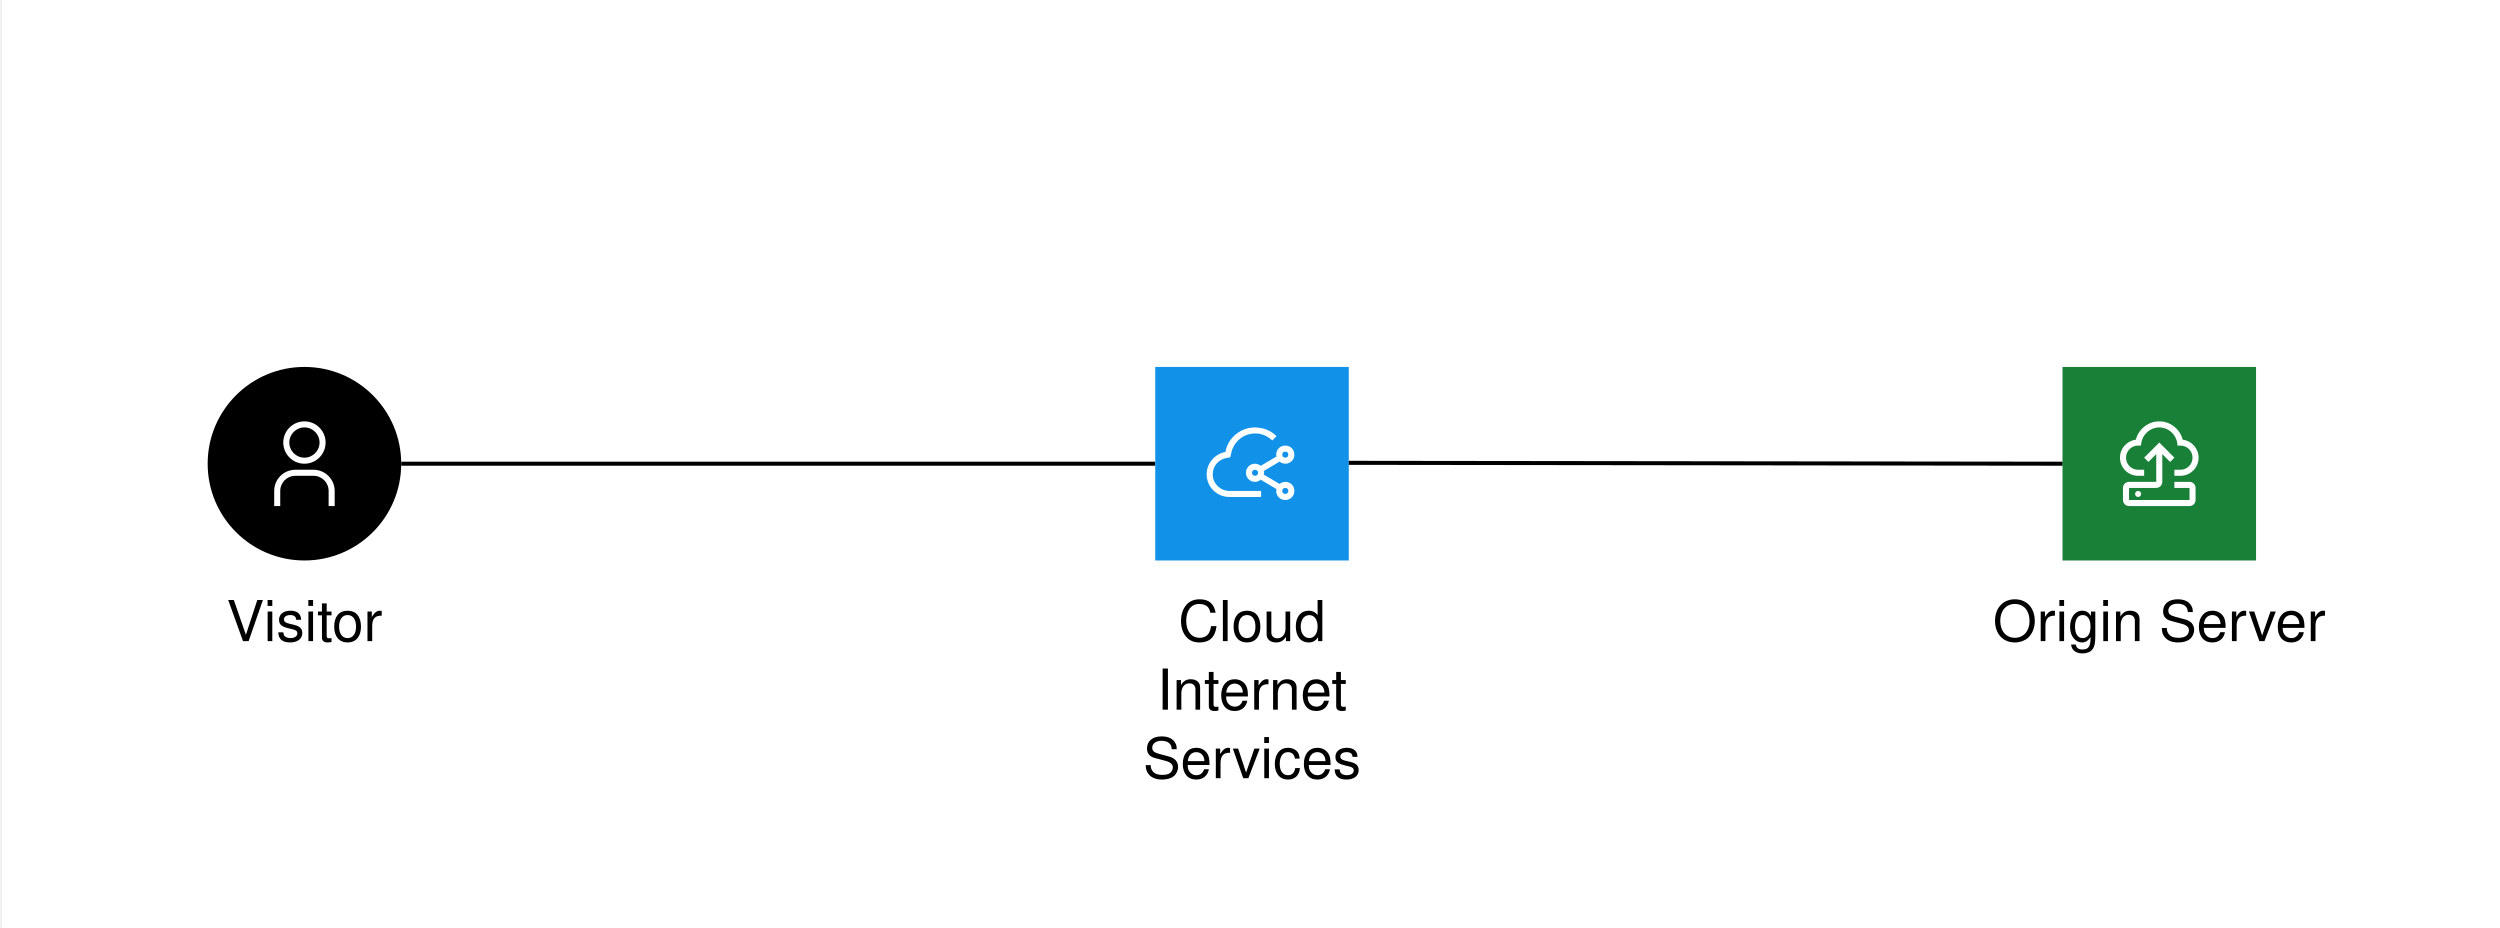
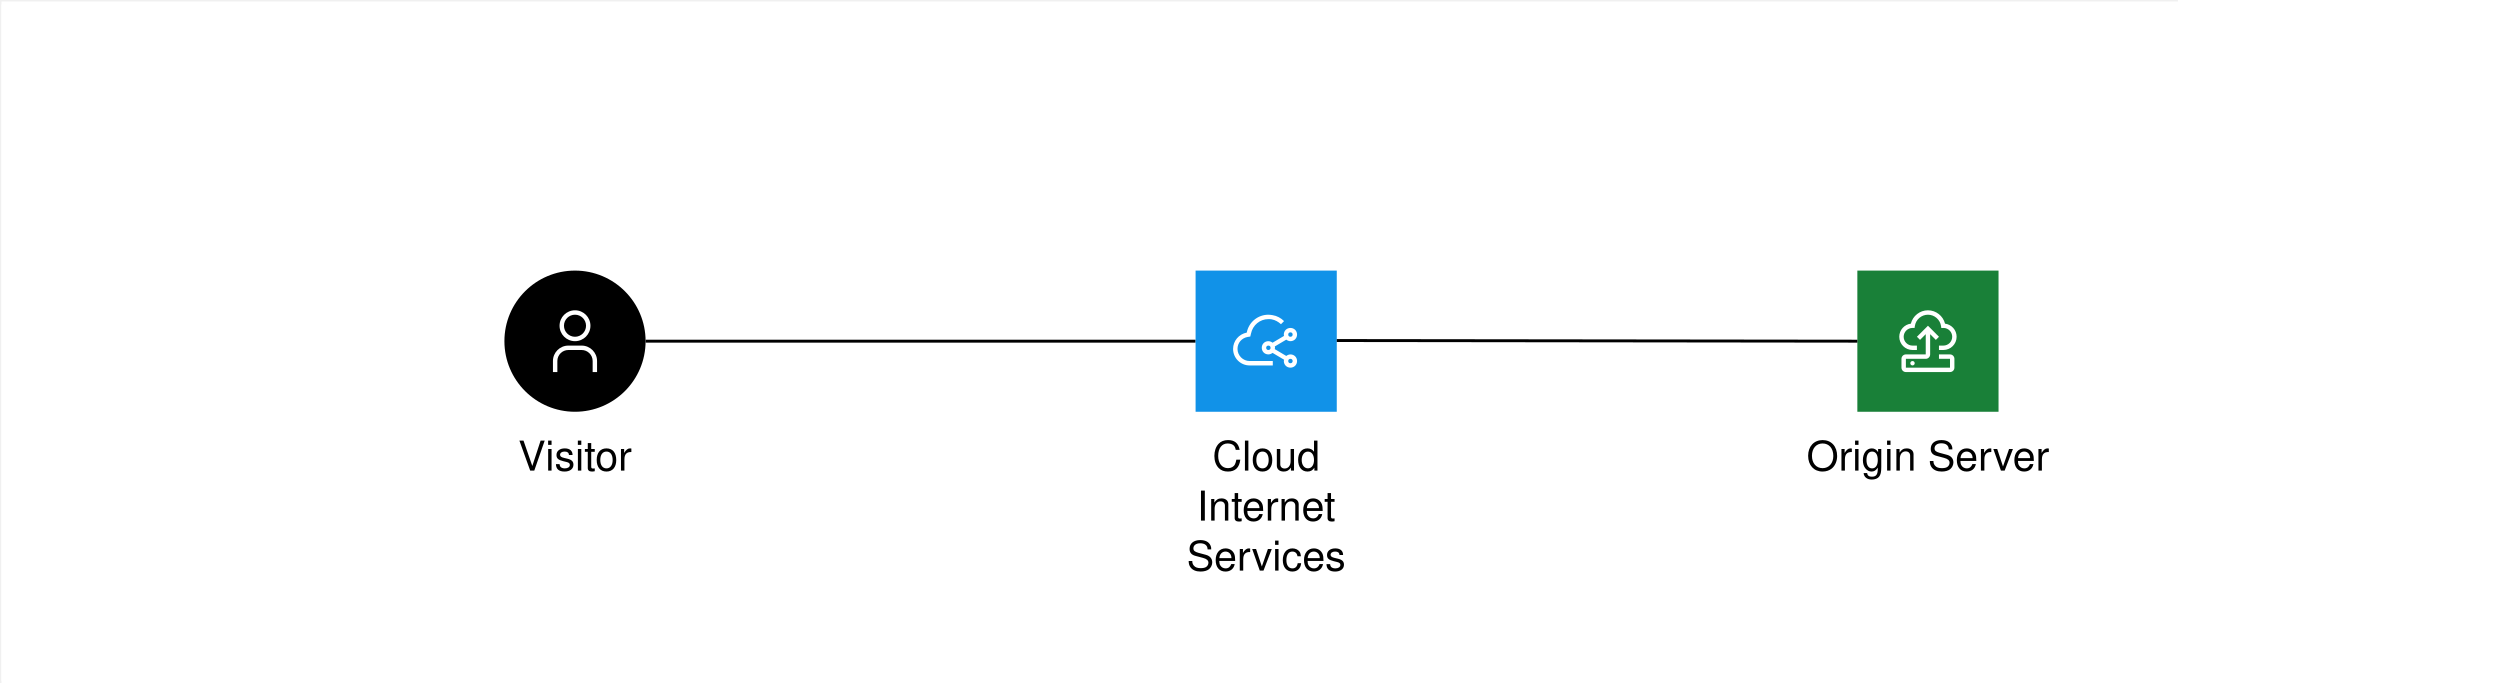
- <svg xmlns="http://www.w3.org/2000/svg" style="background: #ffffff; background-color: #ffffff; color-scheme: light;" version="1.1" width="620px" height="230px" viewBox="-0.5 -0.5 620 230" content="&lt;mxfile host=&quot;app.diagrams.net&quot; agent=&quot;Mozilla/5.0 (Macintosh; Intel Mac OS X 10_15_7) AppleWebKit/537.36 (KHTML, like Gecko) Chrome/138.0.0.0 Safari/537.36 Edg/138.0.0.0&quot; version=&quot;27.2.0&quot; scale=&quot;1&quot; border=&quot;0&quot;&gt;&#10;  &lt;diagram name=&quot;Page-1&quot; id=&quot;VMQzMJBvYHzRfyUvyS4v&quot;&gt;&#10;    &lt;mxGraphModel dx=&quot;1226&quot; dy=&quot;698&quot; grid=&quot;1&quot; gridSize=&quot;10&quot; guides=&quot;1&quot; tooltips=&quot;1&quot; connect=&quot;1&quot; arrows=&quot;1&quot; fold=&quot;1&quot; page=&quot;1&quot; pageScale=&quot;1&quot; pageWidth=&quot;850&quot; pageHeight=&quot;1100&quot; math=&quot;0&quot; shadow=&quot;0&quot;&gt;&#10;      &lt;root&gt;&#10;        &lt;mxCell id=&quot;0&quot; /&gt;&#10;        &lt;mxCell id=&quot;1&quot; parent=&quot;0&quot; /&gt;&#10;        &lt;mxCell id=&quot;dlb-fHAUYnm78_AOpvT9-1&quot; value=&quot;&quot; style=&quot;rounded=0;whiteSpace=wrap;html=1;fillColor=default;strokeColor=none;&quot; vertex=&quot;1&quot; parent=&quot;1&quot;&gt;&#10;          &lt;mxGeometry x=&quot;120&quot; y=&quot;179.5&quot; width=&quot;620&quot; height=&quot;230&quot; as=&quot;geometry&quot; /&gt;&#10;        &lt;/mxCell&gt;&#10;        &lt;mxCell id=&quot;dlb-fHAUYnm78_AOpvT9-22&quot; value=&quot;&quot; style=&quot;endArrow=none;html=1;rounded=0;entryX=0;entryY=0.5;entryDx=0;entryDy=0;exitX=1;exitY=0.5;exitDx=0;exitDy=0;&quot; edge=&quot;1&quot; parent=&quot;1&quot; source=&quot;dlb-fHAUYnm78_AOpvT9-23&quot; target=&quot;dlb-fHAUYnm78_AOpvT9-25&quot;&gt;&#10;          &lt;mxGeometry width=&quot;50&quot; height=&quot;50&quot; relative=&quot;1&quot; as=&quot;geometry&quot;&gt;&#10;            &lt;mxPoint x=&quot;221&quot; y=&quot;294&quot; as=&quot;sourcePoint&quot; /&gt;&#10;            &lt;mxPoint x=&quot;401&quot; y=&quot;295.5&quot; as=&quot;targetPoint&quot; /&gt;&#10;          &lt;/mxGeometry&gt;&#10;        &lt;/mxCell&gt;&#10;        &lt;mxCell id=&quot;dlb-fHAUYnm78_AOpvT9-23&quot; value=&quot;Visitor&quot; style=&quot;shape=ellipse;fillColor=#000000;aspect=fixed;resizable=0;labelPosition=center;verticalLabelPosition=bottom;align=center;verticalAlign=top;strokeColor=none;fontSize=14;&quot; vertex=&quot;1&quot; parent=&quot;1&quot;&gt;&#10;          &lt;mxGeometry x=&quot;171&quot; y=&quot;270.5&quot; width=&quot;48&quot; height=&quot;48&quot; as=&quot;geometry&quot; /&gt;&#10;        &lt;/mxCell&gt;&#10;        &lt;mxCell id=&quot;dlb-fHAUYnm78_AOpvT9-24&quot; value=&quot;&quot; style=&quot;fillColor=#ffffff;strokeColor=none;dashed=0;outlineConnect=0;html=1;labelPosition=center;verticalLabelPosition=bottom;verticalAlign=top;part=1;movable=0;resizable=0;rotatable=0;shape=mxgraph.ibm_cloud.user&quot; vertex=&quot;1&quot; parent=&quot;dlb-fHAUYnm78_AOpvT9-23&quot;&gt;&#10;          &lt;mxGeometry width=&quot;24&quot; height=&quot;24&quot; relative=&quot;1&quot; as=&quot;geometry&quot;&gt;&#10;            &lt;mxPoint x=&quot;12&quot; y=&quot;12&quot; as=&quot;offset&quot; /&gt;&#10;          &lt;/mxGeometry&gt;&#10;        &lt;/mxCell&gt;&#10;        &lt;mxCell id=&quot;dlb-fHAUYnm78_AOpvT9-25&quot; value=&quot;Cloud &amp;#xa;Internet &amp;#xa;Services&quot; style=&quot;shape=rect;fillColor=#1192E8;aspect=fixed;resizable=0;labelPosition=center;verticalLabelPosition=bottom;align=center;verticalAlign=top;strokeColor=none;fontSize=14;&quot; vertex=&quot;1&quot; parent=&quot;1&quot;&gt;&#10;          &lt;mxGeometry x=&quot;406&quot; y=&quot;270.5&quot; width=&quot;48&quot; height=&quot;48&quot; as=&quot;geometry&quot; /&gt;&#10;        &lt;/mxCell&gt;&#10;        &lt;mxCell id=&quot;dlb-fHAUYnm78_AOpvT9-26&quot; value=&quot;&quot; style=&quot;fillColor=#ffffff;strokeColor=none;dashed=0;outlineConnect=0;html=1;labelPosition=center;verticalLabelPosition=bottom;verticalAlign=top;part=1;movable=0;resizable=0;rotatable=0;shape=mxgraph.ibm_cloud.ibm-cloud--internet-services&quot; vertex=&quot;1&quot; parent=&quot;dlb-fHAUYnm78_AOpvT9-25&quot;&gt;&#10;          &lt;mxGeometry width=&quot;24&quot; height=&quot;24&quot; relative=&quot;1&quot; as=&quot;geometry&quot;&gt;&#10;            &lt;mxPoint x=&quot;12&quot; y=&quot;12&quot; as=&quot;offset&quot; /&gt;&#10;          &lt;/mxGeometry&gt;&#10;        &lt;/mxCell&gt;&#10;        &lt;mxCell id=&quot;dlb-fHAUYnm78_AOpvT9-27&quot; value=&quot;Origin Server&amp;#xa;&quot; style=&quot;shape=rect;fillColor=#198038;aspect=fixed;resizable=0;labelPosition=center;verticalLabelPosition=bottom;align=center;verticalAlign=top;strokeColor=none;fontSize=14;&quot; vertex=&quot;1&quot; parent=&quot;1&quot;&gt;&#10;          &lt;mxGeometry x=&quot;631&quot; y=&quot;270.5&quot; width=&quot;48&quot; height=&quot;48&quot; as=&quot;geometry&quot; /&gt;&#10;        &lt;/mxCell&gt;&#10;        &lt;mxCell id=&quot;dlb-fHAUYnm78_AOpvT9-28&quot; value=&quot;&quot; style=&quot;fillColor=#ffffff;strokeColor=none;dashed=0;outlineConnect=0;html=1;labelPosition=center;verticalLabelPosition=bottom;verticalAlign=top;part=1;movable=0;resizable=0;rotatable=0;shape=mxgraph.ibm_cloud.ibm-cloud--virtual-server-classic&quot; vertex=&quot;1&quot; parent=&quot;dlb-fHAUYnm78_AOpvT9-27&quot;&gt;&#10;          &lt;mxGeometry width=&quot;24&quot; height=&quot;24&quot; relative=&quot;1&quot; as=&quot;geometry&quot;&gt;&#10;            &lt;mxPoint x=&quot;12&quot; y=&quot;12&quot; as=&quot;offset&quot; /&gt;&#10;          &lt;/mxGeometry&gt;&#10;        &lt;/mxCell&gt;&#10;        &lt;mxCell id=&quot;dlb-fHAUYnm78_AOpvT9-29&quot; value=&quot;&quot; style=&quot;endArrow=none;html=1;rounded=0;exitX=1;exitY=0.5;exitDx=0;exitDy=0;&quot; edge=&quot;1&quot; parent=&quot;1&quot;&gt;&#10;          &lt;mxGeometry width=&quot;50&quot; height=&quot;50&quot; relative=&quot;1&quot; as=&quot;geometry&quot;&gt;&#10;            &lt;mxPoint x=&quot;454&quot; y=&quot;294.28&quot; as=&quot;sourcePoint&quot; /&gt;&#10;            &lt;mxPoint x=&quot;631&quot; y=&quot;294.5&quot; as=&quot;targetPoint&quot; /&gt;&#10;          &lt;/mxGeometry&gt;&#10;        &lt;/mxCell&gt;&#10;      &lt;/root&gt;&#10;    &lt;/mxGraphModel&gt;&#10;  &lt;/diagram&gt;&#10;&lt;/mxfile&gt;&#10;">
+ <svg xmlns="http://www.w3.org/2000/svg" style="background: #ffffff; background-color: #ffffff; color-scheme: light;" version="1.1" width="850px" height="232px" viewBox="-0.5 -0.5 850 232" content="&lt;mxfile host=&quot;app.diagrams.net&quot; agent=&quot;Mozilla/5.0 (Macintosh; Intel Mac OS X 10_15_7) AppleWebKit/537.36 (KHTML, like Gecko) Chrome/138.0.0.0 Safari/537.36 Edg/138.0.0.0&quot; version=&quot;27.2.0&quot; scale=&quot;1&quot; border=&quot;0&quot;&gt;&#10;  &lt;diagram name=&quot;Page-1&quot; id=&quot;VMQzMJBvYHzRfyUvyS4v&quot;&gt;&#10;    &lt;mxGraphModel dx=&quot;1226&quot; dy=&quot;698&quot; grid=&quot;1&quot; gridSize=&quot;10&quot; guides=&quot;1&quot; tooltips=&quot;1&quot; connect=&quot;1&quot; arrows=&quot;1&quot; fold=&quot;1&quot; page=&quot;1&quot; pageScale=&quot;1&quot; pageWidth=&quot;850&quot; pageHeight=&quot;1100&quot; math=&quot;0&quot; shadow=&quot;0&quot;&gt;&#10;      &lt;root&gt;&#10;        &lt;mxCell id=&quot;0&quot; /&gt;&#10;        &lt;mxCell id=&quot;1&quot; parent=&quot;0&quot; /&gt;&#10;        &lt;mxCell id=&quot;dlb-fHAUYnm78_AOpvT9-1&quot; value=&quot;&quot; style=&quot;rounded=0;whiteSpace=wrap;html=1;fillColor=default;strokeColor=none;&quot; vertex=&quot;1&quot; parent=&quot;1&quot;&gt;&#10;          &lt;mxGeometry x=&quot;120&quot; y=&quot;179.5&quot; width=&quot;620&quot; height=&quot;230&quot; as=&quot;geometry&quot; /&gt;&#10;        &lt;/mxCell&gt;&#10;        &lt;mxCell id=&quot;dlb-fHAUYnm78_AOpvT9-22&quot; value=&quot;&quot; style=&quot;endArrow=none;html=1;rounded=0;entryX=0;entryY=0.5;entryDx=0;entryDy=0;exitX=1;exitY=0.5;exitDx=0;exitDy=0;&quot; edge=&quot;1&quot; parent=&quot;1&quot; source=&quot;dlb-fHAUYnm78_AOpvT9-23&quot; target=&quot;dlb-fHAUYnm78_AOpvT9-25&quot;&gt;&#10;          &lt;mxGeometry width=&quot;50&quot; height=&quot;50&quot; relative=&quot;1&quot; as=&quot;geometry&quot;&gt;&#10;            &lt;mxPoint x=&quot;221&quot; y=&quot;294&quot; as=&quot;sourcePoint&quot; /&gt;&#10;            &lt;mxPoint x=&quot;401&quot; y=&quot;295.5&quot; as=&quot;targetPoint&quot; /&gt;&#10;          &lt;/mxGeometry&gt;&#10;        &lt;/mxCell&gt;&#10;        &lt;mxCell id=&quot;dlb-fHAUYnm78_AOpvT9-23&quot; value=&quot;Visitor&quot; style=&quot;shape=ellipse;fillColor=#000000;aspect=fixed;resizable=0;labelPosition=center;verticalLabelPosition=bottom;align=center;verticalAlign=top;strokeColor=none;fontSize=14;&quot; vertex=&quot;1&quot; parent=&quot;1&quot;&gt;&#10;          &lt;mxGeometry x=&quot;171&quot; y=&quot;270.5&quot; width=&quot;48&quot; height=&quot;48&quot; as=&quot;geometry&quot; /&gt;&#10;        &lt;/mxCell&gt;&#10;        &lt;mxCell id=&quot;dlb-fHAUYnm78_AOpvT9-24&quot; value=&quot;&quot; style=&quot;fillColor=#ffffff;strokeColor=none;dashed=0;outlineConnect=0;html=1;labelPosition=center;verticalLabelPosition=bottom;verticalAlign=top;part=1;movable=0;resizable=0;rotatable=0;shape=mxgraph.ibm_cloud.user&quot; vertex=&quot;1&quot; parent=&quot;dlb-fHAUYnm78_AOpvT9-23&quot;&gt;&#10;          &lt;mxGeometry width=&quot;24&quot; height=&quot;24&quot; relative=&quot;1&quot; as=&quot;geometry&quot;&gt;&#10;            &lt;mxPoint x=&quot;12&quot; y=&quot;12&quot; as=&quot;offset&quot; /&gt;&#10;          &lt;/mxGeometry&gt;&#10;        &lt;/mxCell&gt;&#10;        &lt;mxCell id=&quot;dlb-fHAUYnm78_AOpvT9-25&quot; value=&quot;Cloud &amp;#xa;Internet &amp;#xa;Services&quot; style=&quot;shape=rect;fillColor=#1192E8;aspect=fixed;resizable=0;labelPosition=center;verticalLabelPosition=bottom;align=center;verticalAlign=top;strokeColor=none;fontSize=14;&quot; vertex=&quot;1&quot; parent=&quot;1&quot;&gt;&#10;          &lt;mxGeometry x=&quot;406&quot; y=&quot;270.5&quot; width=&quot;48&quot; height=&quot;48&quot; as=&quot;geometry&quot; /&gt;&#10;        &lt;/mxCell&gt;&#10;        &lt;mxCell id=&quot;dlb-fHAUYnm78_AOpvT9-26&quot; value=&quot;&quot; style=&quot;fillColor=#ffffff;strokeColor=none;dashed=0;outlineConnect=0;html=1;labelPosition=center;verticalLabelPosition=bottom;verticalAlign=top;part=1;movable=0;resizable=0;rotatable=0;shape=mxgraph.ibm_cloud.ibm-cloud--internet-services&quot; vertex=&quot;1&quot; parent=&quot;dlb-fHAUYnm78_AOpvT9-25&quot;&gt;&#10;          &lt;mxGeometry width=&quot;24&quot; height=&quot;24&quot; relative=&quot;1&quot; as=&quot;geometry&quot;&gt;&#10;            &lt;mxPoint x=&quot;12&quot; y=&quot;12&quot; as=&quot;offset&quot; /&gt;&#10;          &lt;/mxGeometry&gt;&#10;        &lt;/mxCell&gt;&#10;        &lt;mxCell id=&quot;dlb-fHAUYnm78_AOpvT9-27&quot; value=&quot;Origin Server&amp;#xa;&quot; style=&quot;shape=rect;fillColor=#198038;aspect=fixed;resizable=0;labelPosition=center;verticalLabelPosition=bottom;align=center;verticalAlign=top;strokeColor=none;fontSize=14;&quot; vertex=&quot;1&quot; parent=&quot;1&quot;&gt;&#10;          &lt;mxGeometry x=&quot;631&quot; y=&quot;270.5&quot; width=&quot;48&quot; height=&quot;48&quot; as=&quot;geometry&quot; /&gt;&#10;        &lt;/mxCell&gt;&#10;        &lt;mxCell id=&quot;dlb-fHAUYnm78_AOpvT9-28&quot; value=&quot;&quot; style=&quot;fillColor=#ffffff;strokeColor=none;dashed=0;outlineConnect=0;html=1;labelPosition=center;verticalLabelPosition=bottom;verticalAlign=top;part=1;movable=0;resizable=0;rotatable=0;shape=mxgraph.ibm_cloud.ibm-cloud--virtual-server-classic&quot; vertex=&quot;1&quot; parent=&quot;dlb-fHAUYnm78_AOpvT9-27&quot;&gt;&#10;          &lt;mxGeometry width=&quot;24&quot; height=&quot;24&quot; relative=&quot;1&quot; as=&quot;geometry&quot;&gt;&#10;            &lt;mxPoint x=&quot;12&quot; y=&quot;12&quot; as=&quot;offset&quot; /&gt;&#10;          &lt;/mxGeometry&gt;&#10;        &lt;/mxCell&gt;&#10;        &lt;mxCell id=&quot;dlb-fHAUYnm78_AOpvT9-29&quot; value=&quot;&quot; style=&quot;endArrow=none;html=1;rounded=0;exitX=1;exitY=0.5;exitDx=0;exitDy=0;&quot; edge=&quot;1&quot; parent=&quot;1&quot;&gt;&#10;          &lt;mxGeometry width=&quot;50&quot; height=&quot;50&quot; relative=&quot;1&quot; as=&quot;geometry&quot;&gt;&#10;            &lt;mxPoint x=&quot;454&quot; y=&quot;294.28&quot; as=&quot;sourcePoint&quot; /&gt;&#10;            &lt;mxPoint x=&quot;631&quot; y=&quot;294.5&quot; as=&quot;targetPoint&quot; /&gt;&#10;          &lt;/mxGeometry&gt;&#10;        &lt;/mxCell&gt;&#10;        &lt;mxCell id=&quot;dlb-fHAUYnm78_AOpvT9-30&quot; value=&quot;&quot; style=&quot;rounded=0;whiteSpace=wrap;html=1;fillColor=default;strokeColor=none;&quot; vertex=&quot;1&quot; parent=&quot;1&quot;&gt;&#10;          &lt;mxGeometry y=&quot;180&quot; width=&quot;120&quot; height=&quot;230&quot; as=&quot;geometry&quot; /&gt;&#10;        &lt;/mxCell&gt;&#10;        &lt;mxCell id=&quot;dlb-fHAUYnm78_AOpvT9-31&quot; value=&quot;&quot; style=&quot;rounded=0;whiteSpace=wrap;html=1;fillColor=default;strokeColor=none;&quot; vertex=&quot;1&quot; parent=&quot;1&quot;&gt;&#10;          &lt;mxGeometry x=&quot;740&quot; y=&quot;178.5&quot; width=&quot;110&quot; height=&quot;230&quot; as=&quot;geometry&quot; /&gt;&#10;        &lt;/mxCell&gt;&#10;      &lt;/root&gt;&#10;    &lt;/mxGraphModel&gt;&#10;  &lt;/diagram&gt;&#10;&lt;/mxfile&gt;&#10;">
  <defs />
  <rect fill="#ffffff" width="100%" height="100%" x="0" y="0" style="fill: rgb(255, 255, 255);" />
  <g>
    <g data-cell-id="0">
      <g data-cell-id="1">
        <g data-cell-id="dlb-fHAUYnm78_AOpvT9-1">
          <g>
-             <rect x="0" y="-0.5" width="620" height="230" fill="#ffffff" stroke="none" pointer-events="all" style="fill: rgb(255, 255, 255);" />
+             <rect x="120" y="0.5" width="620" height="230" fill="#ffffff" stroke="none" pointer-events="all" style="fill: rgb(255, 255, 255);" />
          </g>
        </g>
        <g data-cell-id="dlb-fHAUYnm78_AOpvT9-22">
          <g>
-             <path d="M 99 114.5 L 286 114.5" fill="none" stroke="#000000" stroke-miterlimit="10" pointer-events="stroke" style="stroke: rgb(0, 0, 0);" />
+             <path d="M 219 115.5 L 406 115.5" fill="none" stroke="#000000" stroke-miterlimit="10" pointer-events="stroke" style="stroke: rgb(0, 0, 0);" />
          </g>
        </g>
        <g data-cell-id="dlb-fHAUYnm78_AOpvT9-23">
          <g>
-             <ellipse cx="75" cy="114.5" rx="24" ry="24" fill="#000000" stroke="none" pointer-events="all" style="fill: rgb(0, 0, 0);" />
+             <ellipse cx="195" cy="115.5" rx="24" ry="24" fill="#000000" stroke="none" pointer-events="all" style="fill: rgb(0, 0, 0);" />
          </g>
          <g>
            <g fill="#000000" font-family="Helvetica" text-anchor="middle" font-size="14px" style="fill: rgb(0, 0, 0);">
-               <text x="75" y="158.5">Visitor</text>
+               <text x="195" y="159.5">Visitor</text>
            </g>
          </g>
          <g data-cell-id="dlb-fHAUYnm78_AOpvT9-24">
            <g>
-               <rect x="63" y="102.5" width="24" height="24" fill="none" stroke="none" pointer-events="all" />
-               <rect x="63" y="102.5" width="0" height="0" fill="none" stroke="none" pointer-events="all" />
-               <path d="M 75 105.5 C 77.07 105.5 78.75 107.18 78.75 109.25 C 78.75 111.32 77.07 113 75 113 C 72.93 113 71.25 111.32 71.25 109.25 C 71.25 107.18 72.93 105.5 75 105.5 M 75 104 C 72.1 104 69.75 106.35 69.75 109.25 C 69.75 112.15 72.1 114.5 75 114.5 C 77.9 114.5 80.25 112.15 80.25 109.25 C 80.25 106.35 77.9 104 75 104 Z M 82.5 125 L 81 125 L 81 121.25 C 81 119.18 79.32 117.5 77.25 117.5 L 72.75 117.5 C 70.68 117.5 69 119.18 69 121.25 L 69 125 L 67.5 125 L 67.5 121.25 C 67.5 118.35 69.85 116 72.75 116 L 77.25 116 C 80.15 116 82.5 118.35 82.5 121.25 Z" fill="#ffffff" stroke="none" pointer-events="all" style="fill: rgb(255, 255, 255);" />
+               <rect x="183" y="103.5" width="24" height="24" fill="none" stroke="none" pointer-events="all" />
+               <rect x="183" y="103.5" width="0" height="0" fill="none" stroke="none" pointer-events="all" />
+               <path d="M 195 106.5 C 197.07 106.5 198.75 108.18 198.75 110.25 C 198.75 112.32 197.07 114 195 114 C 192.93 114 191.25 112.32 191.25 110.25 C 191.25 108.18 192.93 106.5 195 106.5 M 195 105 C 192.1 105 189.75 107.35 189.75 110.25 C 189.75 113.15 192.1 115.5 195 115.5 C 197.9 115.5 200.25 113.15 200.25 110.25 C 200.25 107.35 197.9 105 195 105 Z M 202.5 126 L 201 126 L 201 122.25 C 201 120.18 199.32 118.5 197.25 118.5 L 192.75 118.5 C 190.68 118.5 189 120.18 189 122.25 L 189 126 L 187.5 126 L 187.5 122.25 C 187.5 119.35 189.85 117 192.75 117 L 197.25 117 C 200.15 117 202.5 119.35 202.5 122.25 Z" fill="#ffffff" stroke="none" pointer-events="all" style="fill: rgb(255, 255, 255);" />
            </g>
          </g>
        </g>
        <g data-cell-id="dlb-fHAUYnm78_AOpvT9-25">
          <g>
-             <rect x="286" y="90.5" width="48" height="48" fill="#1192e8" stroke="none" pointer-events="all" style="fill: rgb(17, 146, 232);" />
+             <rect x="406" y="91.5" width="48" height="48" fill="#1192e8" stroke="none" pointer-events="all" style="fill: rgb(17, 146, 232);" />
          </g>
          <g>
            <g fill="#000000" font-family="Helvetica" text-anchor="middle" font-size="14px" style="fill: rgb(0, 0, 0);">
-               <text x="310" y="158.5">Cloud </text>
-               <text x="310" y="175.5">Internet </text>
-               <text x="310" y="192.5">Services</text>
+               <text x="430" y="159.5">Cloud </text>
+               <text x="430" y="176.5">Internet </text>
+               <text x="430" y="193.5">Services</text>
            </g>
          </g>
          <g data-cell-id="dlb-fHAUYnm78_AOpvT9-26">
            <g>
-               <rect x="298" y="102.5" width="24" height="24" fill="none" stroke="none" pointer-events="all" />
-               <rect x="298" y="102.5" width="0" height="0" fill="none" stroke="none" pointer-events="all" />
-               <path d="M 318.25 119 C 317.72 119 317.2 119.23 316.83 119.52 L 312.92 117.2 C 312.92 117.05 313 116.9 313 116.75 C 313 116.6 313 116.45 312.92 116.3 L 316.83 113.98 C 317.2 114.27 317.72 114.5 318.25 114.5 C 319.53 114.5 320.5 113.52 320.5 112.25 C 320.5 110.98 319.53 110 318.25 110 C 316.97 110 316 110.98 316 112.25 C 316 112.4 316 112.55 316.08 112.7 L 312.17 115.02 C 311.8 114.73 311.28 114.5 310.75 114.5 C 309.47 114.5 308.5 115.48 308.5 116.75 C 308.5 118.02 309.47 119 310.75 119 C 311.28 119 311.8 118.77 312.17 118.48 L 316.08 120.8 C 316.08 120.95 316 121.1 316 121.25 C 316 122.52 316.97 123.5 318.25 123.5 C 319.53 123.5 320.5 122.52 320.5 121.25 C 320.5 119.98 319.53 119 318.25 119 Z M 318.25 111.5 C 318.7 111.5 319 111.8 319 112.25 C 319 112.7 318.7 113 318.25 113 C 317.8 113 317.5 112.7 317.5 112.25 C 317.5 111.8 317.8 111.5 318.25 111.5 Z M 310.75 117.5 C 310.3 117.5 310 117.2 310 116.75 C 310 116.3 310.3 116 310.75 116 C 311.2 116 311.5 116.3 311.5 116.75 C 311.5 117.2 311.2 117.5 310.75 117.5 Z M 318.25 122 C 317.8 122 317.5 121.7 317.5 121.25 C 317.5 120.8 317.8 120.5 318.25 120.5 C 318.7 120.5 319 120.8 319 121.25 C 319 121.7 318.7 122 318.25 122 Z" fill="#ffffff" stroke="none" pointer-events="all" style="fill: rgb(255, 255, 255);" />
-               <path d="M 312.25 121.25 L 304.38 121.25 C 302.13 121.25 300.25 119.38 300.25 117.13 C 300.25 115.1 301.67 113.45 303.63 113.08 L 304.6 112.92 L 304.83 111.95 C 305.42 109.02 307.9 107 310.75 107 C 311.13 107 311.5 107 311.88 107.08 C 313.08 107.3 314.13 107.9 315.03 108.73 L 316.08 107.67 C 315.03 106.63 313.67 105.88 312.17 105.65 C 311.72 105.58 311.2 105.5 310.75 105.5 C 307.22 105.5 304.08 107.98 303.4 111.58 C 300.7 112.1 298.75 114.42 298.75 117.13 C 298.75 120.2 301.22 122.75 304.38 122.75 L 312.25 122.75 L 312.25 121.25 Z" fill="#ffffff" stroke="none" pointer-events="all" style="fill: rgb(255, 255, 255);" />
+               <rect x="418" y="103.5" width="24" height="24" fill="none" stroke="none" pointer-events="all" />
+               <rect x="418" y="103.5" width="0" height="0" fill="none" stroke="none" pointer-events="all" />
+               <path d="M 438.25 120 C 437.72 120 437.2 120.23 436.83 120.52 L 432.92 118.2 C 432.92 118.05 433 117.9 433 117.75 C 433 117.6 433 117.45 432.92 117.3 L 436.83 114.98 C 437.2 115.27 437.72 115.5 438.25 115.5 C 439.53 115.5 440.5 114.52 440.5 113.25 C 440.5 111.98 439.53 111 438.25 111 C 436.97 111 436 111.98 436 113.25 C 436 113.4 436 113.55 436.08 113.7 L 432.17 116.02 C 431.8 115.73 431.28 115.5 430.75 115.5 C 429.47 115.5 428.5 116.48 428.5 117.75 C 428.5 119.02 429.47 120 430.75 120 C 431.28 120 431.8 119.77 432.17 119.48 L 436.08 121.8 C 436.08 121.95 436 122.1 436 122.25 C 436 123.52 436.97 124.5 438.25 124.5 C 439.53 124.5 440.5 123.52 440.5 122.25 C 440.5 120.98 439.53 120 438.25 120 Z M 438.25 112.5 C 438.7 112.5 439 112.8 439 113.25 C 439 113.7 438.7 114 438.25 114 C 437.8 114 437.5 113.7 437.5 113.25 C 437.5 112.8 437.8 112.5 438.25 112.5 Z M 430.75 118.5 C 430.3 118.5 430 118.2 430 117.75 C 430 117.3 430.3 117 430.75 117 C 431.2 117 431.5 117.3 431.5 117.75 C 431.5 118.2 431.2 118.5 430.75 118.5 Z M 438.25 123 C 437.8 123 437.5 122.7 437.5 122.25 C 437.5 121.8 437.8 121.5 438.25 121.5 C 438.7 121.5 439 121.8 439 122.25 C 439 122.7 438.7 123 438.25 123 Z" fill="#ffffff" stroke="none" pointer-events="all" style="fill: rgb(255, 255, 255);" />
+               <path d="M 432.25 122.25 L 424.38 122.25 C 422.13 122.25 420.25 120.38 420.25 118.13 C 420.25 116.1 421.67 114.45 423.63 114.08 L 424.6 113.92 L 424.83 112.95 C 425.42 110.02 427.9 108 430.75 108 C 431.13 108 431.5 108 431.88 108.08 C 433.08 108.3 434.13 108.9 435.03 109.73 L 436.08 108.67 C 435.03 107.63 433.67 106.88 432.17 106.65 C 431.72 106.58 431.2 106.5 430.75 106.5 C 427.22 106.5 424.08 108.98 423.4 112.58 C 420.7 113.1 418.75 115.42 418.75 118.13 C 418.75 121.2 421.22 123.75 424.38 123.75 L 432.25 123.75 L 432.25 122.25 Z" fill="#ffffff" stroke="none" pointer-events="all" style="fill: rgb(255, 255, 255);" />
            </g>
          </g>
        </g>
        <g data-cell-id="dlb-fHAUYnm78_AOpvT9-27">
          <g>
-             <rect x="511" y="90.5" width="48" height="48" fill="#198038" stroke="none" pointer-events="all" style="fill: rgb(25, 128, 56);" />
+             <rect x="631" y="91.5" width="48" height="48" fill="#198038" stroke="none" pointer-events="all" style="fill: rgb(25, 128, 56);" />
          </g>
          <g>
            <g fill="#000000" font-family="Helvetica" text-anchor="middle" font-size="14px" style="fill: rgb(0, 0, 0);">
-               <text x="535" y="158.5">Origin Server</text>
+               <text x="655" y="159.5">Origin Server</text>
            </g>
          </g>
          <g data-cell-id="dlb-fHAUYnm78_AOpvT9-28">
            <g>
-               <rect x="523" y="102.5" width="24" height="24" fill="none" stroke="none" pointer-events="all" />
-               <rect x="523" y="102.5" width="0" height="0" fill="none" stroke="none" pointer-events="all" />
-               <ellipse cx="529.75" cy="122" rx="0.75" ry="0.75" fill="#ffffff" stroke="none" pointer-events="all" style="fill: rgb(255, 255, 255);" />
-               <path d="M 542.5 119 L 538.75 119 L 538.75 120.5 L 542.5 120.5 L 542.5 123.5 L 527.5 123.5 L 527.5 120.5 L 534.25 120.5 C 535.08 120.5 535.75 119.83 535.75 119 L 535.75 112.12 L 537.69 114.07 L 538.75 113 L 535 109.25 L 531.25 113 L 532.31 114.06 L 534.25 112.12 L 534.25 119 L 527.5 119 C 526.67 119 526 119.67 526 120.5 L 526 123.5 C 526 124.33 526.67 125 527.5 125 L 542.5 125 C 543.33 125 544 124.33 544 123.5 L 544 120.5 C 544 119.67 543.33 119 542.5 119 Z" fill="#ffffff" stroke="none" pointer-events="all" style="fill: rgb(255, 255, 255);" />
-               <path d="M 540.81 108.54 C 540.15 105.91 537.75 104 535 104 C 532.25 104 529.85 105.91 529.19 108.54 C 526.97 108.82 525.25 110.71 525.25 113 C 525.25 115.48 527.27 117.5 529.75 117.5 L 531.25 117.5 L 531.25 116 L 529.75 116 C 528.09 116 526.75 114.66 526.75 113 C 526.75 111.36 528.08 110.02 529.71 110 L 530.45 110.01 L 530.55 109.36 C 530.87 107.16 532.78 105.5 535 105.5 C 537.22 105.5 539.13 107.16 539.45 109.36 L 539.54 110.02 L 540.2 110.01 L 540.3 110 C 541.93 110.02 543.25 111.36 543.25 113 C 543.25 114.66 541.91 116 540.25 116 L 538.75 116 L 538.75 117.5 L 540.25 117.5 C 542.73 117.5 544.75 115.48 544.75 113 C 544.75 110.71 543.03 108.82 540.81 108.54 Z" fill="#ffffff" stroke="none" pointer-events="all" style="fill: rgb(255, 255, 255);" />
+               <rect x="643" y="103.5" width="24" height="24" fill="none" stroke="none" pointer-events="all" />
+               <rect x="643" y="103.5" width="0" height="0" fill="none" stroke="none" pointer-events="all" />
+               <ellipse cx="649.75" cy="123" rx="0.75" ry="0.75" fill="#ffffff" stroke="none" pointer-events="all" style="fill: rgb(255, 255, 255);" />
+               <path d="M 662.5 120 L 658.75 120 L 658.75 121.5 L 662.5 121.5 L 662.5 124.5 L 647.5 124.5 L 647.5 121.5 L 654.25 121.5 C 655.08 121.5 655.75 120.83 655.75 120 L 655.75 113.12 L 657.69 115.07 L 658.75 114 L 655 110.25 L 651.25 114 L 652.31 115.06 L 654.25 113.12 L 654.25 120 L 647.5 120 C 646.67 120 646 120.67 646 121.5 L 646 124.5 C 646 125.33 646.67 126 647.5 126 L 662.5 126 C 663.33 126 664 125.33 664 124.5 L 664 121.5 C 664 120.67 663.33 120 662.5 120 Z" fill="#ffffff" stroke="none" pointer-events="all" style="fill: rgb(255, 255, 255);" />
+               <path d="M 660.81 109.54 C 660.15 106.91 657.75 105 655 105 C 652.25 105 649.85 106.91 649.19 109.54 C 646.97 109.82 645.25 111.71 645.25 114 C 645.25 116.48 647.27 118.5 649.75 118.5 L 651.25 118.5 L 651.25 117 L 649.75 117 C 648.09 117 646.75 115.66 646.75 114 C 646.75 112.36 648.08 111.02 649.71 111 L 650.45 111.01 L 650.55 110.36 C 650.87 108.16 652.78 106.5 655 106.5 C 657.22 106.5 659.13 108.16 659.45 110.36 L 659.54 111.02 L 660.2 111.01 L 660.3 111 C 661.93 111.02 663.25 112.36 663.25 114 C 663.25 115.66 661.91 117 660.25 117 L 658.75 117 L 658.75 118.5 L 660.25 118.5 C 662.73 118.5 664.75 116.48 664.75 114 C 664.75 111.71 663.03 109.82 660.81 109.54 Z" fill="#ffffff" stroke="none" pointer-events="all" style="fill: rgb(255, 255, 255);" />
            </g>
          </g>
        </g>
        <g data-cell-id="dlb-fHAUYnm78_AOpvT9-29">
          <g>
-             <path d="M 334 114.28 L 511 114.5" fill="none" stroke="#000000" stroke-miterlimit="10" pointer-events="stroke" style="stroke: rgb(0, 0, 0);" />
+             <path d="M 454 115.28 L 631 115.5" fill="none" stroke="#000000" stroke-miterlimit="10" pointer-events="stroke" style="stroke: rgb(0, 0, 0);" />
+           </g>
+         </g>
+         <g data-cell-id="dlb-fHAUYnm78_AOpvT9-30">
+           <g>
+             <rect x="0" y="1" width="120" height="230" fill="#ffffff" stroke="none" pointer-events="all" style="fill: rgb(255, 255, 255);" />
+           </g>
+         </g>
+         <g data-cell-id="dlb-fHAUYnm78_AOpvT9-31">
+           <g>
+             <rect x="740" y="-0.5" width="110" height="230" fill="#ffffff" stroke="none" pointer-events="all" style="fill: rgb(255, 255, 255);" />
          </g>
        </g>
      </g>
    </g>
  </g>
</svg>
